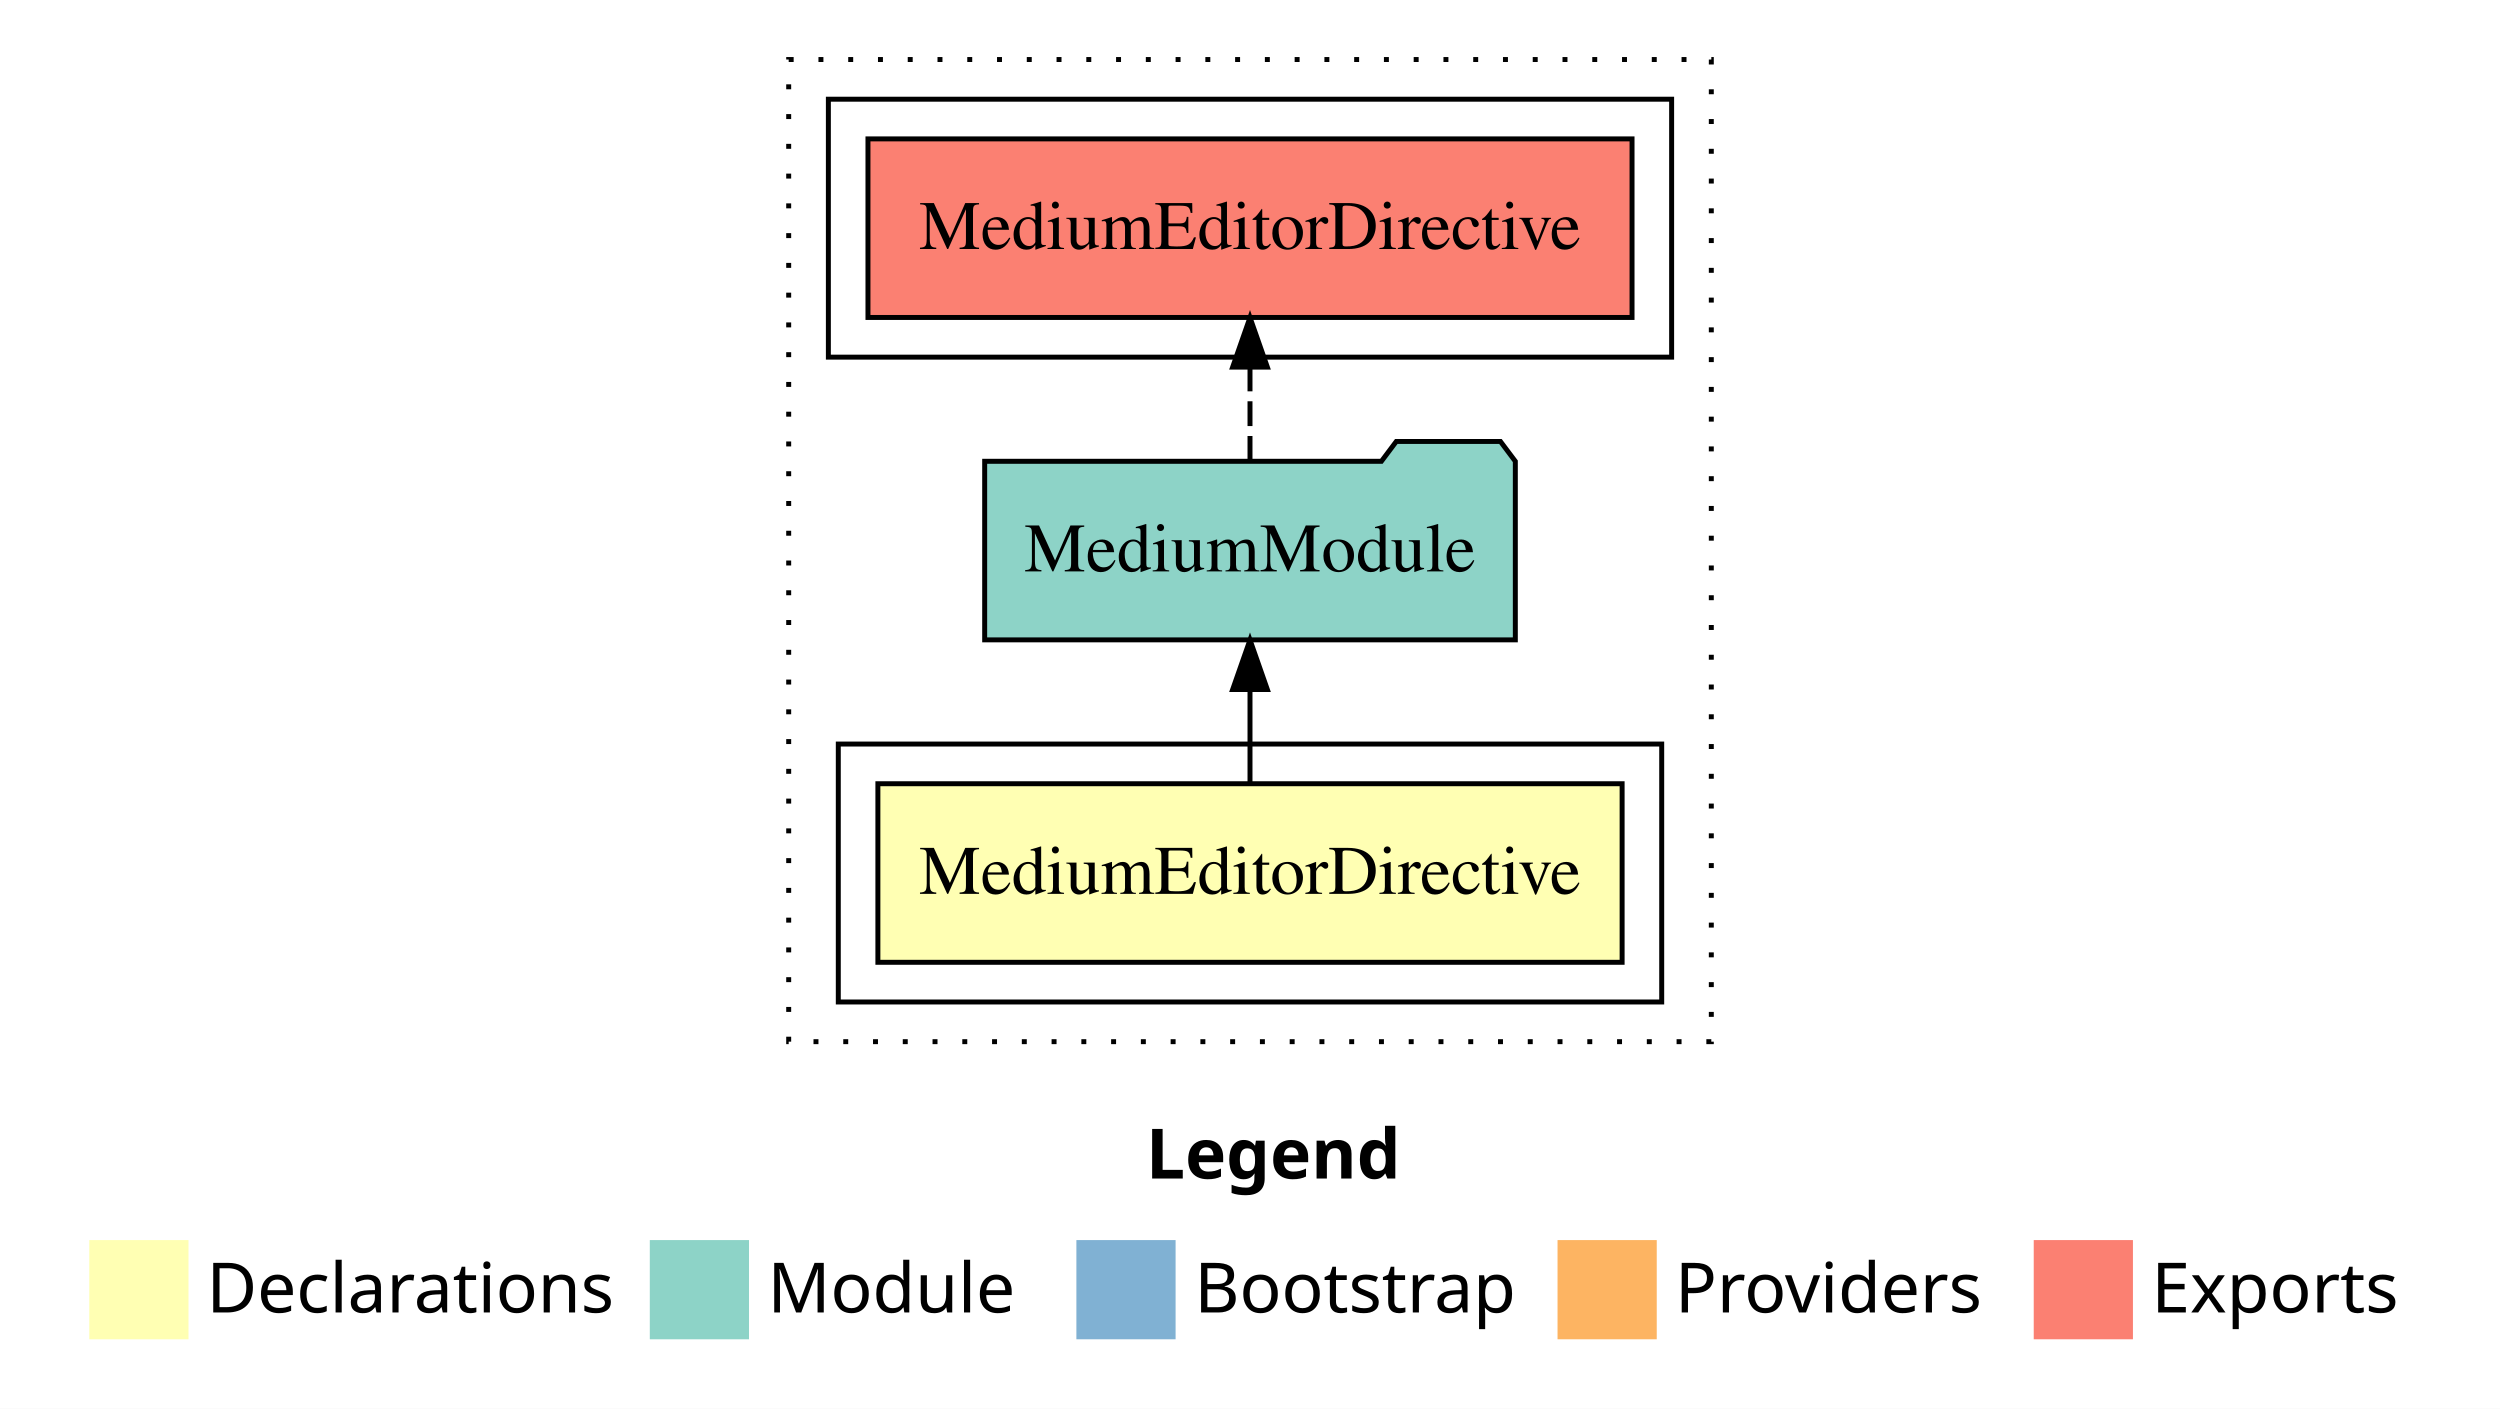
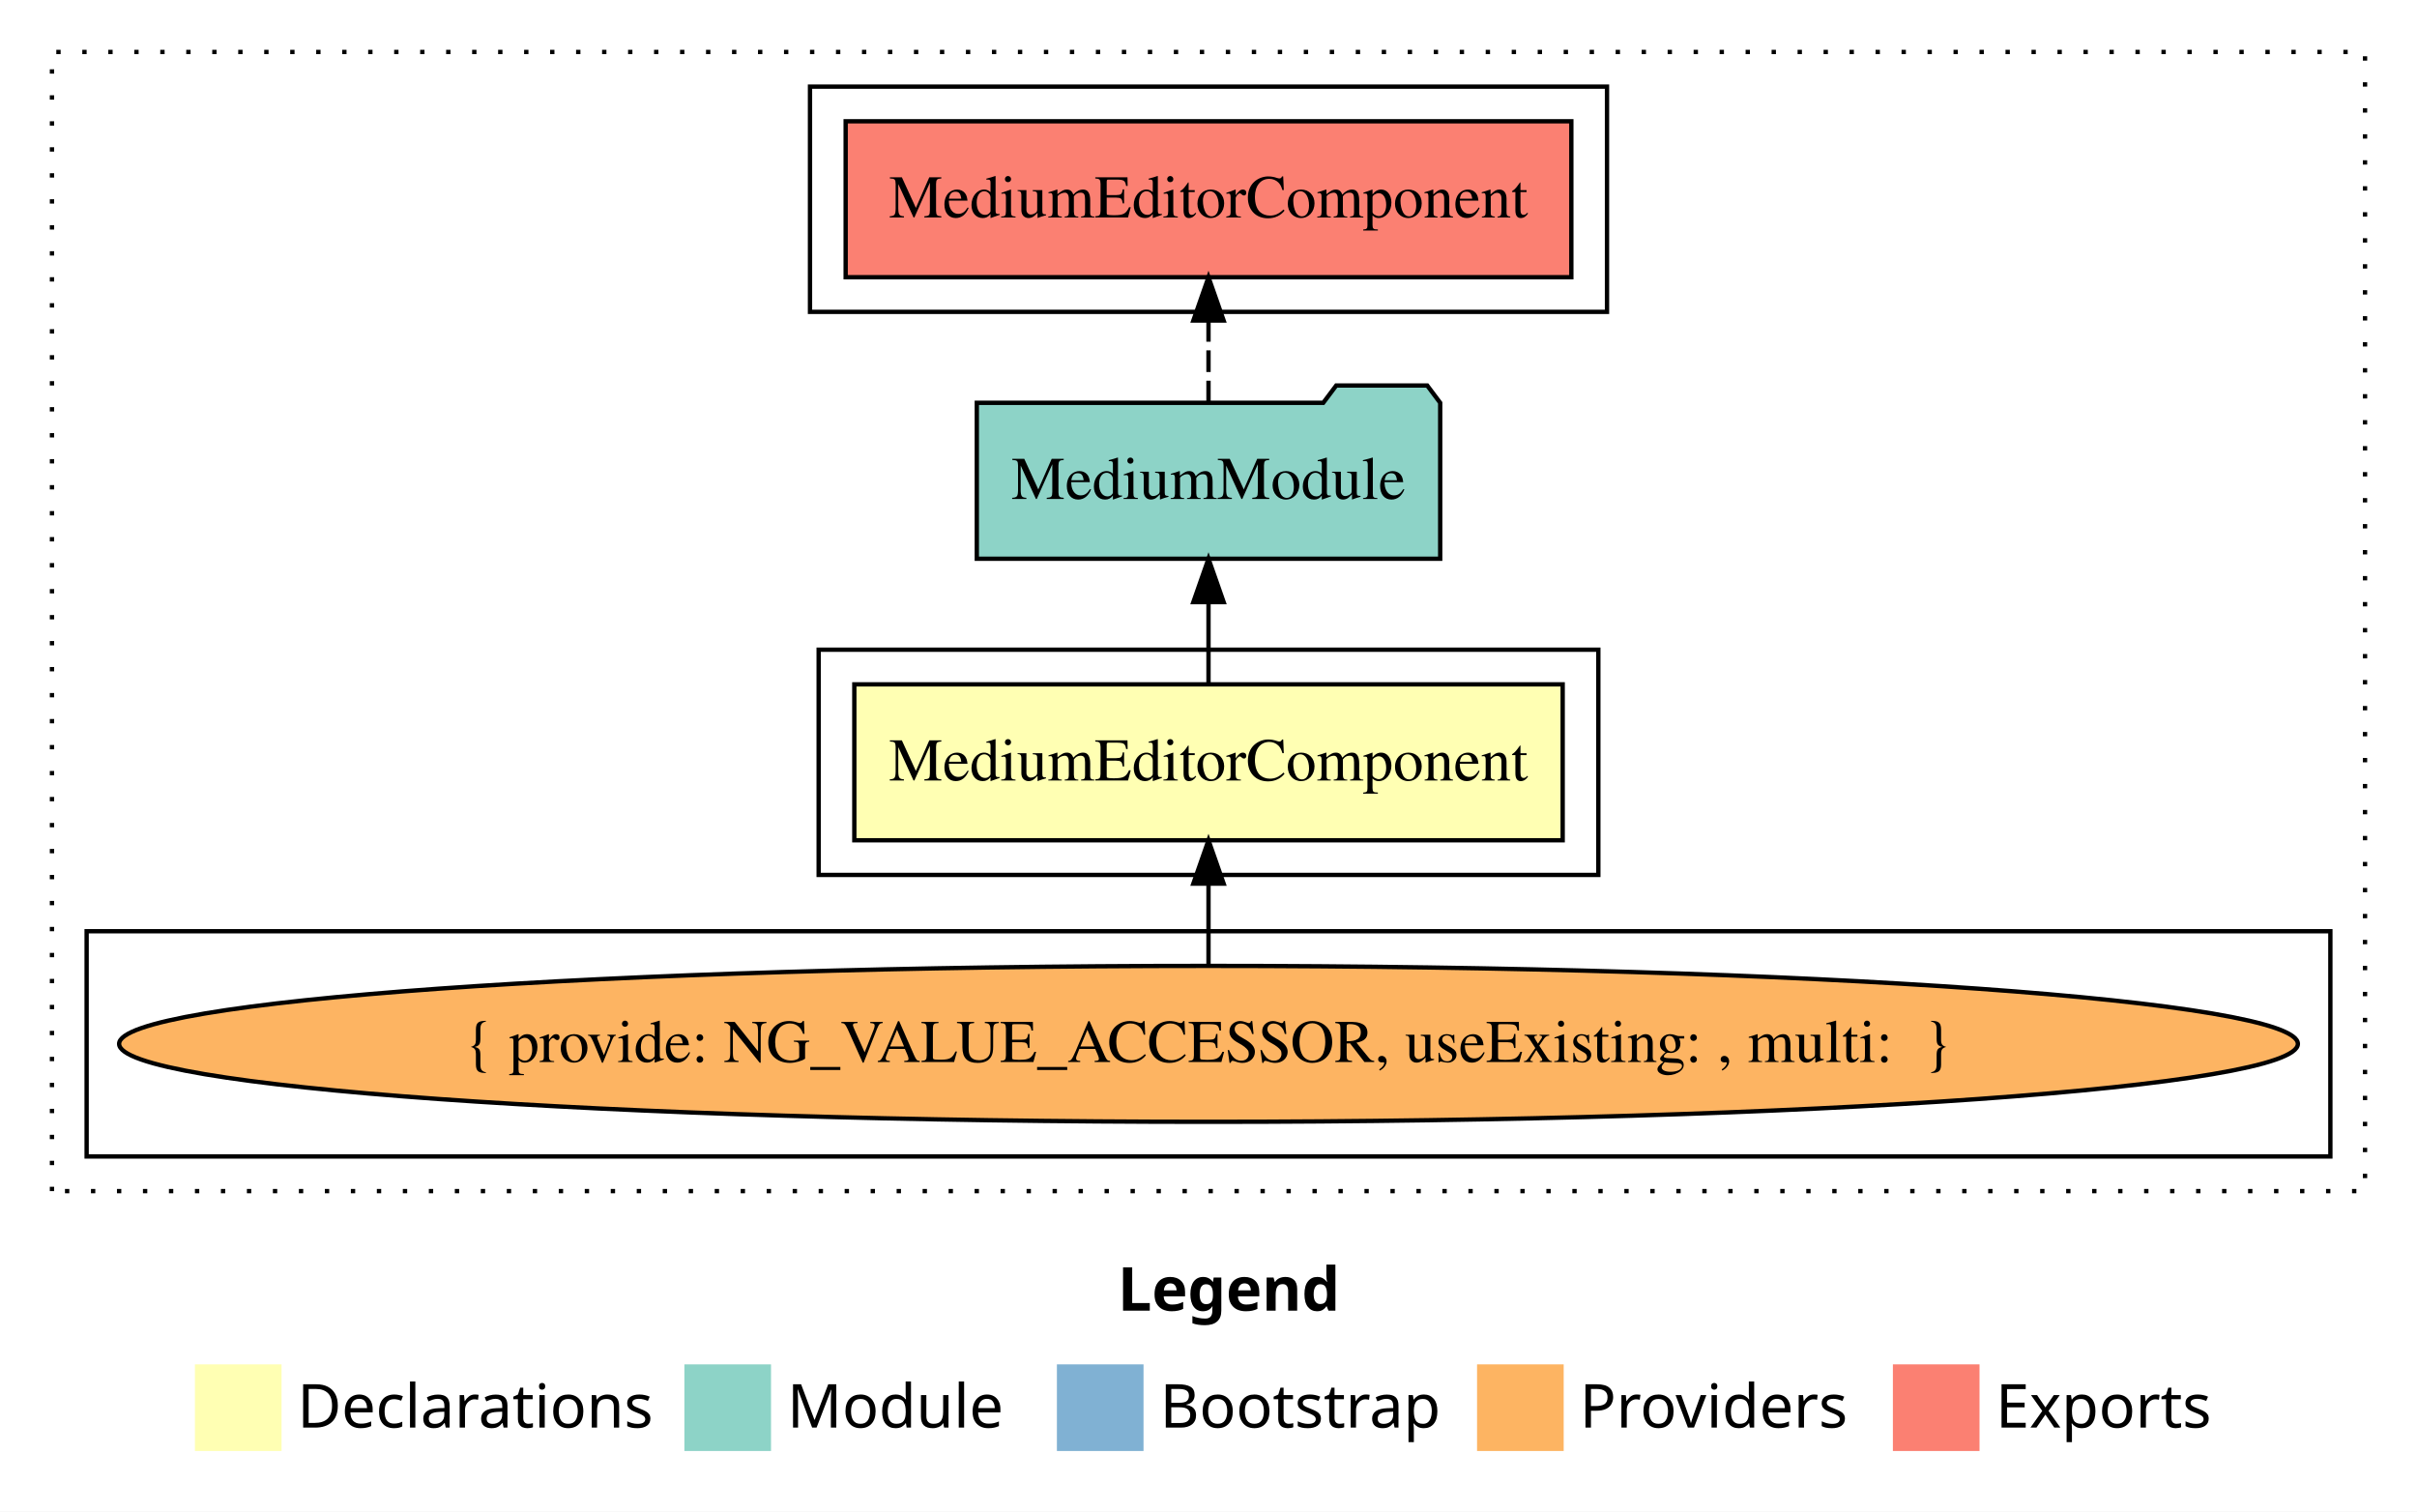
- <svg xmlns="http://www.w3.org/2000/svg" width="504pt" height="284pt" viewBox="0.00 0.00 504.00 284.00">
-   <g id="graph0" class="graph" transform="scale(1 1) rotate(0) translate(4 280)">
-     <polygon fill="#ffffff" stroke="transparent" points="-4,4 -4,-280 500,-280 500,4 -4,4" />
-     <text text-anchor="start" x="227.009" y="-42.4" font-family="sans-serif" font-weight="bold" font-size="14.00" fill="#000000">Legend</text>
-     <polygon fill="#ffffb3" stroke="transparent" points="14,-10 14,-30 34,-30 34,-10 14,-10" />
-     <text text-anchor="start" x="37.629" y="-15.4" font-family="sans-serif" font-size="14.00" fill="#000000">  Declarations</text>
-     <polygon fill="#8dd3c7" stroke="transparent" points="127,-10 127,-30 147,-30 147,-10 127,-10" />
-     <text text-anchor="start" x="150.725" y="-15.4" font-family="sans-serif" font-size="14.00" fill="#000000">  Module</text>
-     <polygon fill="#80b1d3" stroke="transparent" points="213,-10 213,-30 233,-30 233,-10 213,-10" />
-     <text text-anchor="start" x="236.781" y="-15.4" font-family="sans-serif" font-size="14.00" fill="#000000">  Bootstrap</text>
-     <polygon fill="#fdb462" stroke="transparent" points="310,-10 310,-30 330,-30 330,-10 310,-10" />
-     <text text-anchor="start" x="333.673" y="-15.4" font-family="sans-serif" font-size="14.00" fill="#000000">  Providers</text>
-     <polygon fill="#fb8072" stroke="transparent" points="406,-10 406,-30 426,-30 426,-10 406,-10" />
-     <text text-anchor="start" x="429.726" y="-15.4" font-family="sans-serif" font-size="14.00" fill="#000000">  Exports</text>
+ <svg xmlns="http://www.w3.org/2000/svg" width="558pt" height="349pt" viewBox="0.00 0.00 558.00 349.00">
+   <g id="graph0" class="graph" transform="scale(1 1) rotate(0) translate(4 345)">
+     <polygon fill="#ffffff" stroke="transparent" points="-4,4 -4,-345 554,-345 554,4 -4,4" />
+     <text text-anchor="start" x="254.009" y="-42.4" font-family="sans-serif" font-weight="bold" font-size="14.00" fill="#000000">Legend</text>
+     <polygon fill="#ffffb3" stroke="transparent" points="41,-10 41,-30 61,-30 61,-10 41,-10" />
+     <text text-anchor="start" x="64.629" y="-15.4" font-family="sans-serif" font-size="14.00" fill="#000000">  Declarations</text>
+     <polygon fill="#8dd3c7" stroke="transparent" points="154,-10 154,-30 174,-30 174,-10 154,-10" />
+     <text text-anchor="start" x="177.725" y="-15.4" font-family="sans-serif" font-size="14.00" fill="#000000">  Module</text>
+     <polygon fill="#80b1d3" stroke="transparent" points="240,-10 240,-30 260,-30 260,-10 240,-10" />
+     <text text-anchor="start" x="263.781" y="-15.4" font-family="sans-serif" font-size="14.00" fill="#000000">  Bootstrap</text>
+     <polygon fill="#fdb462" stroke="transparent" points="337,-10 337,-30 357,-30 357,-10 337,-10" />
+     <text text-anchor="start" x="360.673" y="-15.4" font-family="sans-serif" font-size="14.00" fill="#000000">  Providers</text>
+     <polygon fill="#fb8072" stroke="transparent" points="433,-10 433,-30 453,-30 453,-10 433,-10" />
+     <text text-anchor="start" x="456.726" y="-15.4" font-family="sans-serif" font-size="14.00" fill="#000000">  Exports</text>
    <g id="clust1" class="cluster">
-       <polygon fill="none" stroke="#000000" stroke-dasharray="1,5" points="155,-70 155,-268 341,-268 341,-70 155,-70" />
+       <polygon fill="none" stroke="#000000" stroke-dasharray="1,5" points="8,-70 8,-333 542,-333 542,-70 8,-70" />
    </g>
    <g id="clust2" class="cluster">
-       <polygon fill="none" stroke="#000000" points="165,-78 165,-130 331,-130 331,-78 165,-78" />
+       <polygon fill="none" stroke="#000000" points="185,-143 185,-195 365,-195 365,-143 185,-143" />
+     </g>
+     <g id="clust3" class="cluster">
+       <polygon fill="none" stroke="#000000" points="16,-78 16,-130 534,-130 534,-78 16,-78" />
    </g>
    <g id="clust5" class="cluster">
-       <polygon fill="none" stroke="#000000" points="163,-208 163,-260 333,-260 333,-208 163,-208" />
+       <polygon fill="none" stroke="#000000" points="183,-273 183,-325 367,-325 367,-273 183,-273" />
    </g>
    <g id="node1" class="node">
-       <polygon fill="#ffffb3" stroke="#000000" points="323.018,-122 172.982,-122 172.982,-86 323.018,-86 323.018,-122" />
-       <text text-anchor="middle" x="248" y="-99.8" font-family="Times,serif" font-size="14.00" fill="#000000">MediumEditorDirective</text>
+       <polygon fill="#ffffb3" stroke="#000000" points="356.767,-187 193.233,-187 193.233,-151 356.767,-151 356.767,-187" />
+       <text text-anchor="middle" x="275" y="-164.8" font-family="Times,serif" font-size="14.00" fill="#000000">MediumEditorComponent</text>
    </g>
    <g id="node2" class="node">
-       <polygon fill="#8dd3c7" stroke="#000000" points="301.49,-187 298.49,-191 277.49,-191 274.49,-187 194.51,-187 194.51,-151 301.49,-151 301.49,-187" />
-       <text text-anchor="middle" x="248" y="-164.8" font-family="Times,serif" font-size="14.00" fill="#000000">MediumModule</text>
+       <polygon fill="#8dd3c7" stroke="#000000" points="328.49,-252 325.49,-256 304.49,-256 301.49,-252 221.51,-252 221.51,-216 328.49,-216 328.49,-252" />
+       <text text-anchor="middle" x="275" y="-229.8" font-family="Times,serif" font-size="14.00" fill="#000000">MediumModule</text>
    </g>
    <g id="edge1" class="edge">
-       <path fill="none" stroke="#000000" d="M248,-122.106C248,-122.106 248,-140.991 248,-140.991" />
-       <polygon fill="#000000" stroke="#000000" points="244.5,-140.991 248,-150.991 251.5,-140.991 244.5,-140.991" />
+       <path fill="none" stroke="#000000" d="M275,-187.106C275,-187.106 275,-205.991 275,-205.991" />
+       <polygon fill="#000000" stroke="#000000" points="271.5,-205.991 275,-215.991 278.5,-205.991 271.5,-205.991" />
+     </g>
+     <g id="node4" class="node">
+       <polygon fill="#fb8072" stroke="#000000" points="358.767,-317 191.233,-317 191.233,-281 358.767,-281 358.767,-317" />
+       <text text-anchor="middle" x="275" y="-294.8" font-family="Times,serif" font-size="14.00" fill="#000000">MediumEditorComponent </text>
+     </g>
+     <g id="edge3" class="edge">
+       <path fill="none" stroke="#000000" stroke-dasharray="5,2" d="M275,-252.106C275,-252.106 275,-270.991 275,-270.991" />
+       <polygon fill="#000000" stroke="#000000" points="271.5,-270.991 275,-280.991 278.5,-270.991 271.5,-270.991" />
    </g>
    <g id="node3" class="node">
-       <polygon fill="#fb8072" stroke="#000000" points="325.018,-252 170.982,-252 170.982,-216 325.018,-216 325.018,-252" />
-       <text text-anchor="middle" x="248" y="-229.8" font-family="Times,serif" font-size="14.00" fill="#000000">MediumEditorDirective </text>
+       <ellipse fill="#fdb462" stroke="#000000" cx="275" cy="-104" rx="251.499" ry="18" />
+       <text text-anchor="middle" x="275" y="-99.8" font-family="Times,serif" font-size="14.00" fill="#000000">{ provide: NG_VALUE_ACCESSOR, useExisting: , multi:  }</text>
    </g>
    <g id="edge2" class="edge">
-       <path fill="none" stroke="#000000" stroke-dasharray="5,2" d="M248,-187.106C248,-187.106 248,-205.991 248,-205.991" />
-       <polygon fill="#000000" stroke="#000000" points="244.5,-205.991 248,-215.991 251.5,-205.991 244.5,-205.991" />
+       <path fill="none" stroke="#000000" d="M275,-122.106C275,-122.106 275,-140.991 275,-140.991" />
+       <polygon fill="#000000" stroke="#000000" points="271.5,-140.991 275,-150.991 278.5,-140.991 271.5,-140.991" />
    </g>
  </g>
</svg>
